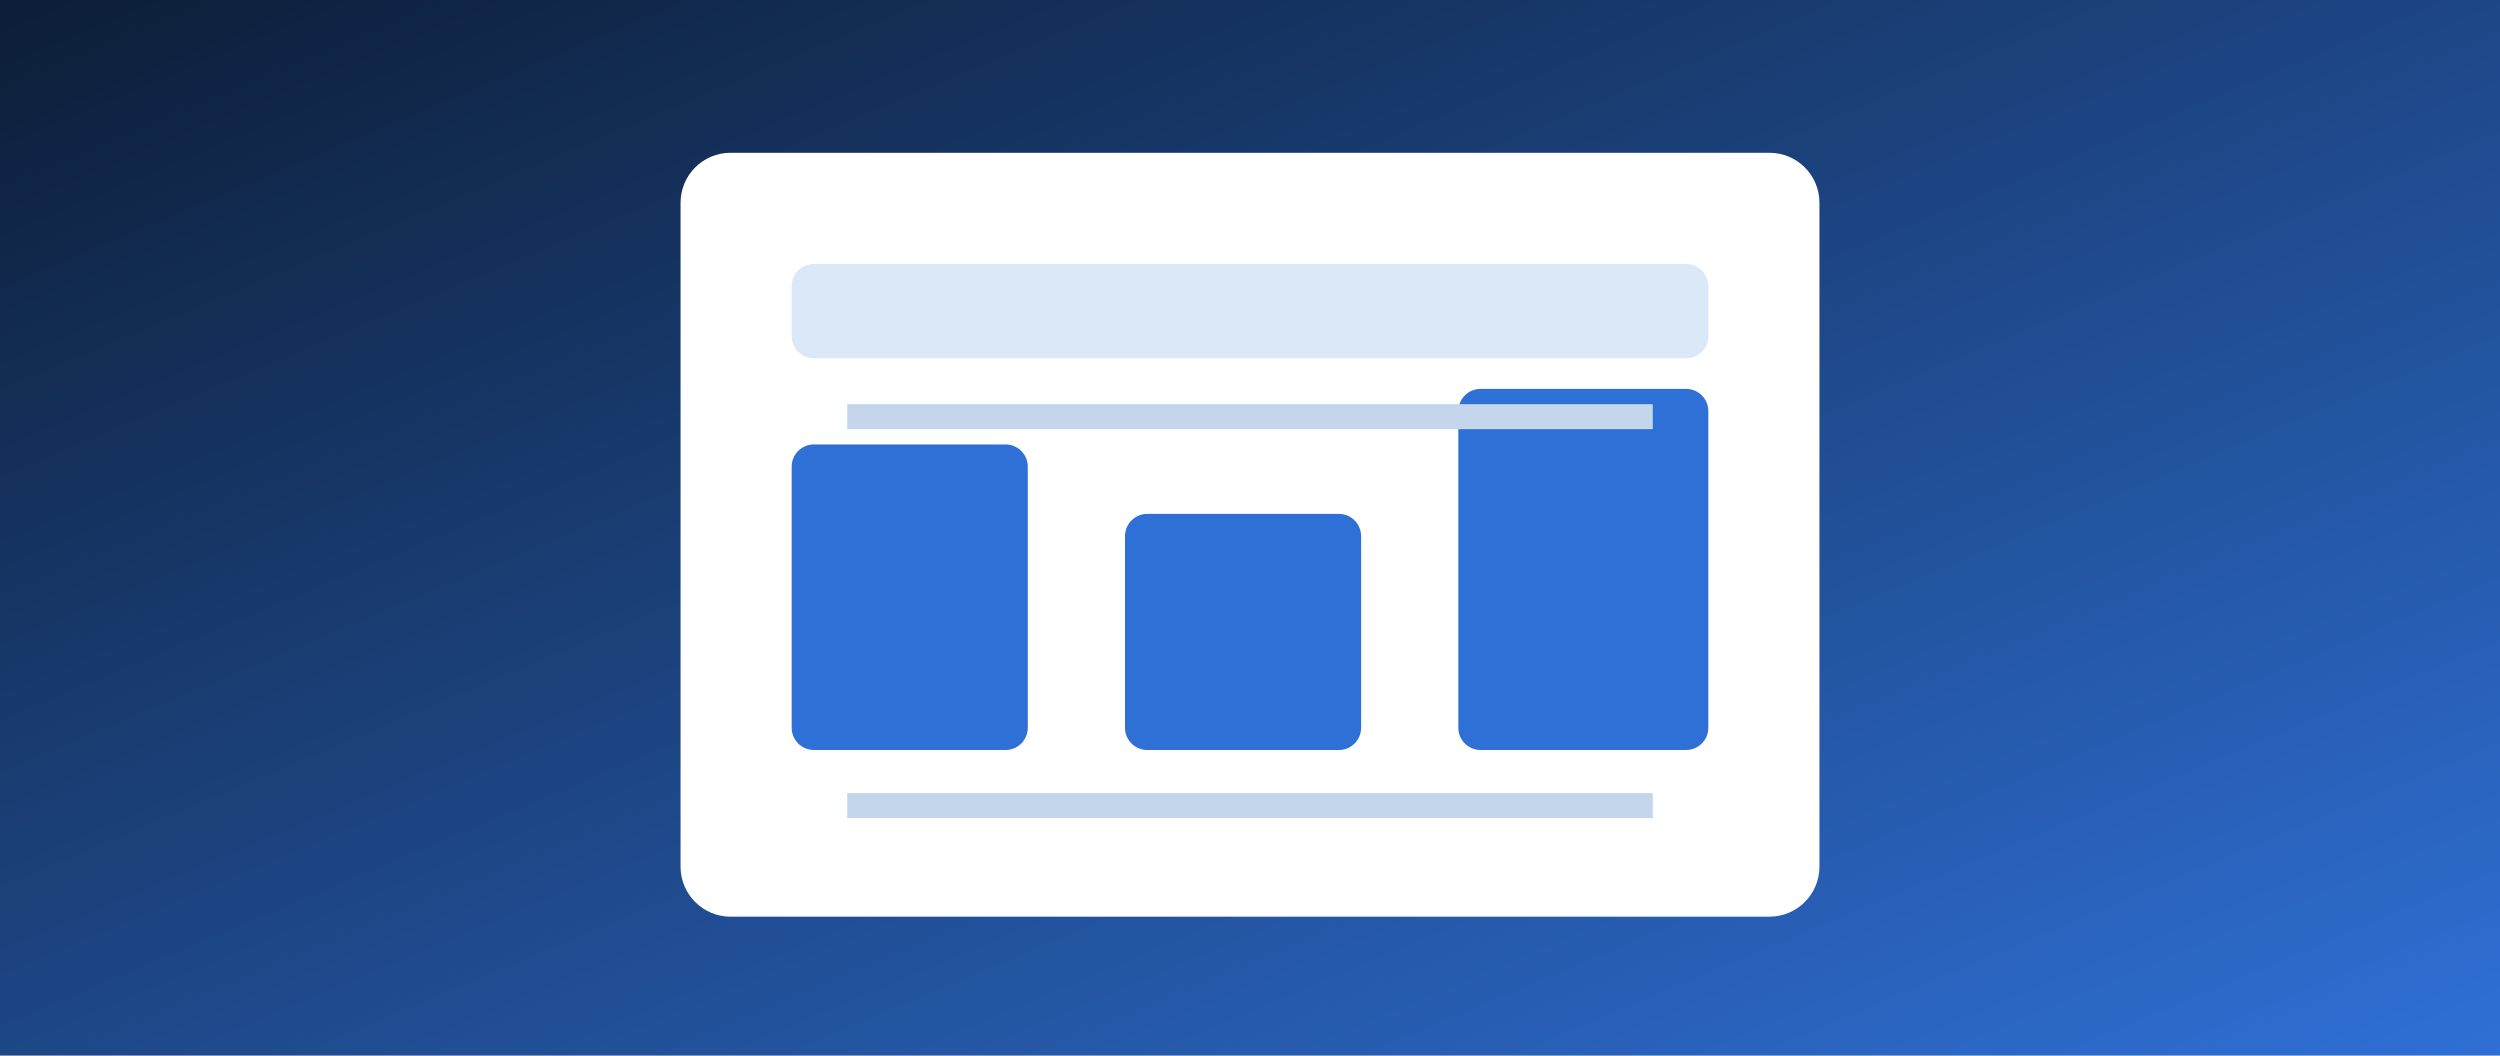
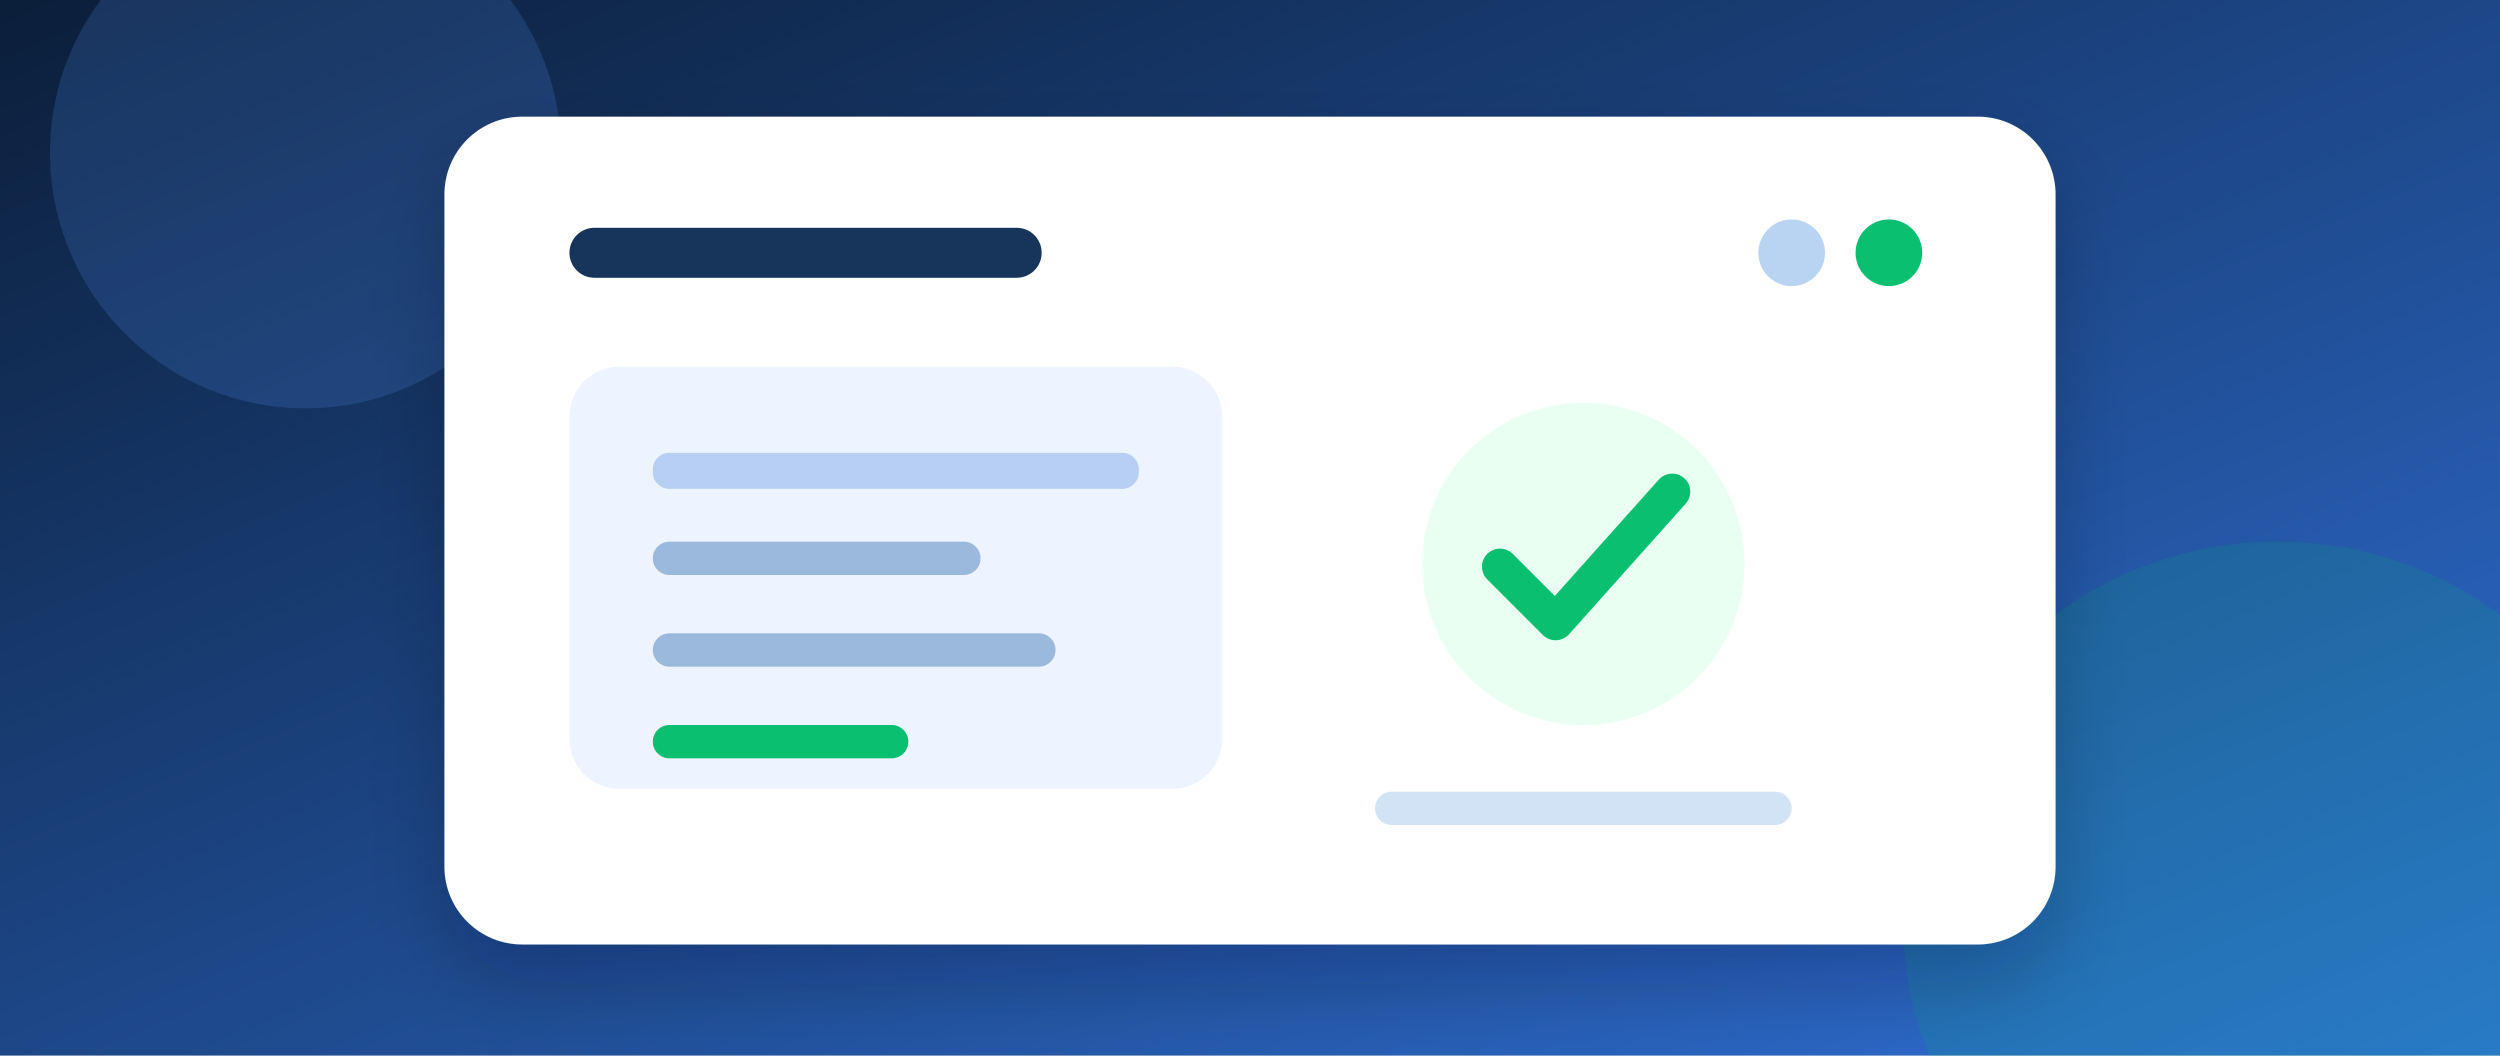
<svg xmlns="http://www.w3.org/2000/svg" viewBox="0 0 900 380">
  <defs>
-     <linearGradient id="g" x1="0" y1="0" x2="1" y2="1">
-       <stop stop-color="#0c1d36" />
+     <linearGradient id="bg" x1="0" y1="0" x2="1" y2="1">
+       <stop stop-color="#0b1e39" />
      <stop offset="1" stop-color="#2f70d6" />
    </linearGradient>
+     <filter id="s" x="-20%" y="-20%" width="140%" height="140%">
+       <feDropShadow dx="0" dy="14" stdDeviation="14" flood-color="#07162d" flood-opacity=".22" />
+     </filter>
  </defs>
-   <rect width="900" height="380" fill="url(#g)" />
-   <rect x="245" y="55" width="410" height="275" rx="18" fill="#fff" />
-   <rect x="285" y="95" width="330" height="34" rx="8" fill="#dbe8f8" />
-   <g fill="#2f70d6">
-     <rect x="285" y="160" width="85" height="110" rx="8" />
-     <rect x="405" y="185" width="85" height="85" rx="8" />
-     <rect x="525" y="140" width="90" height="130" rx="8" />
-   </g>
-   <path d="M305 150h290M305 290h290" stroke="#c4d6eb" stroke-width="9" />
+   <rect width="900" height="380" fill="url(#bg)" />
+   <circle cx="110" cy="55" r="92" fill="#4e8bea" opacity=".2" />
+   <circle cx="820" cy="330" r="135" fill="#00ba68" opacity=".14" />
+   <rect x="160" y="42" width="580" height="298" rx="28" fill="#fff" filter="url(#s)" />
+   <rect x="205" y="82" width="170" height="18" rx="9" fill="#17345a" />
+   <circle cx="680" cy="91" r="12" fill="#0bbf70" />
+   <circle cx="645" cy="91" r="12" fill="#b9d3f2" />
+   <rect x="205" y="132" width="235" height="152" rx="18" fill="#edf4ff" />
+   <rect x="235" y="163" width="175" height="13" rx="6" fill="#2f70d6" opacity=".28" />
+   <rect x="235" y="195" width="118" height="12" rx="6" fill="#9bb9dc" />
+   <rect x="235" y="228" width="145" height="12" rx="6" fill="#9bb9dc" />
+   <rect x="235" y="261" width="92" height="12" rx="6" fill="#0bbf70" />
+   <circle cx="570" cy="203" r="58" fill="#e8fff2" />
+   <path d="m540 204 20 20 42-47" fill="none" stroke="#0bbf70" stroke-width="13" stroke-linecap="round" stroke-linejoin="round" />
+   <rect x="495" y="285" width="150" height="12" rx="6" fill="#d3e3f6" />
</svg>
